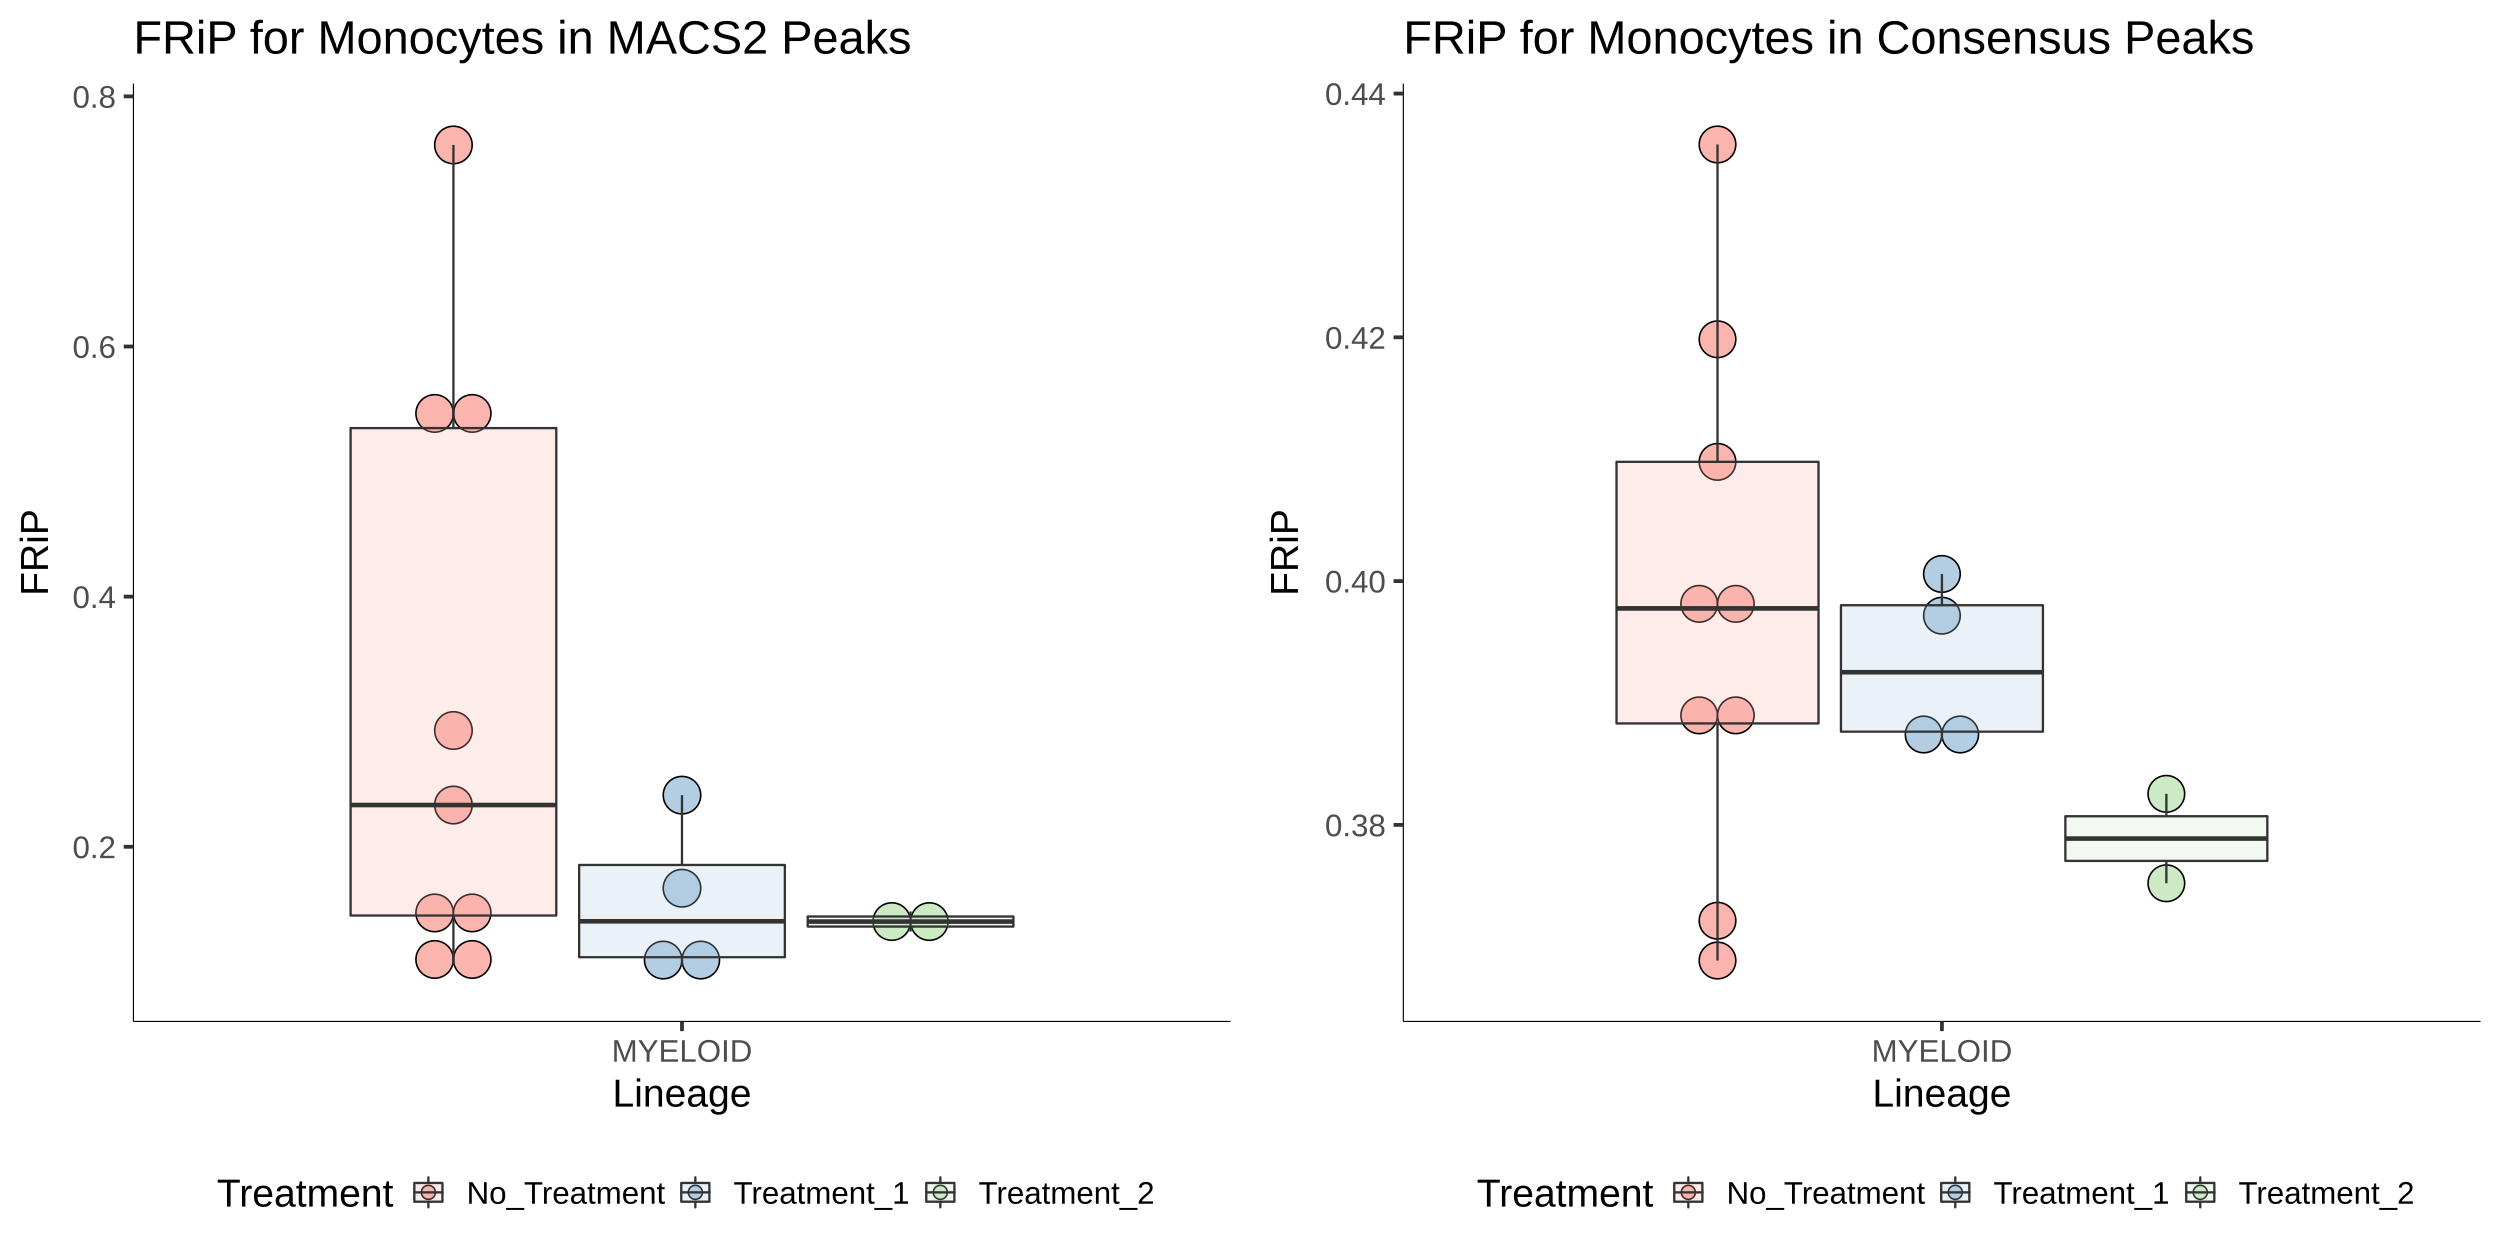
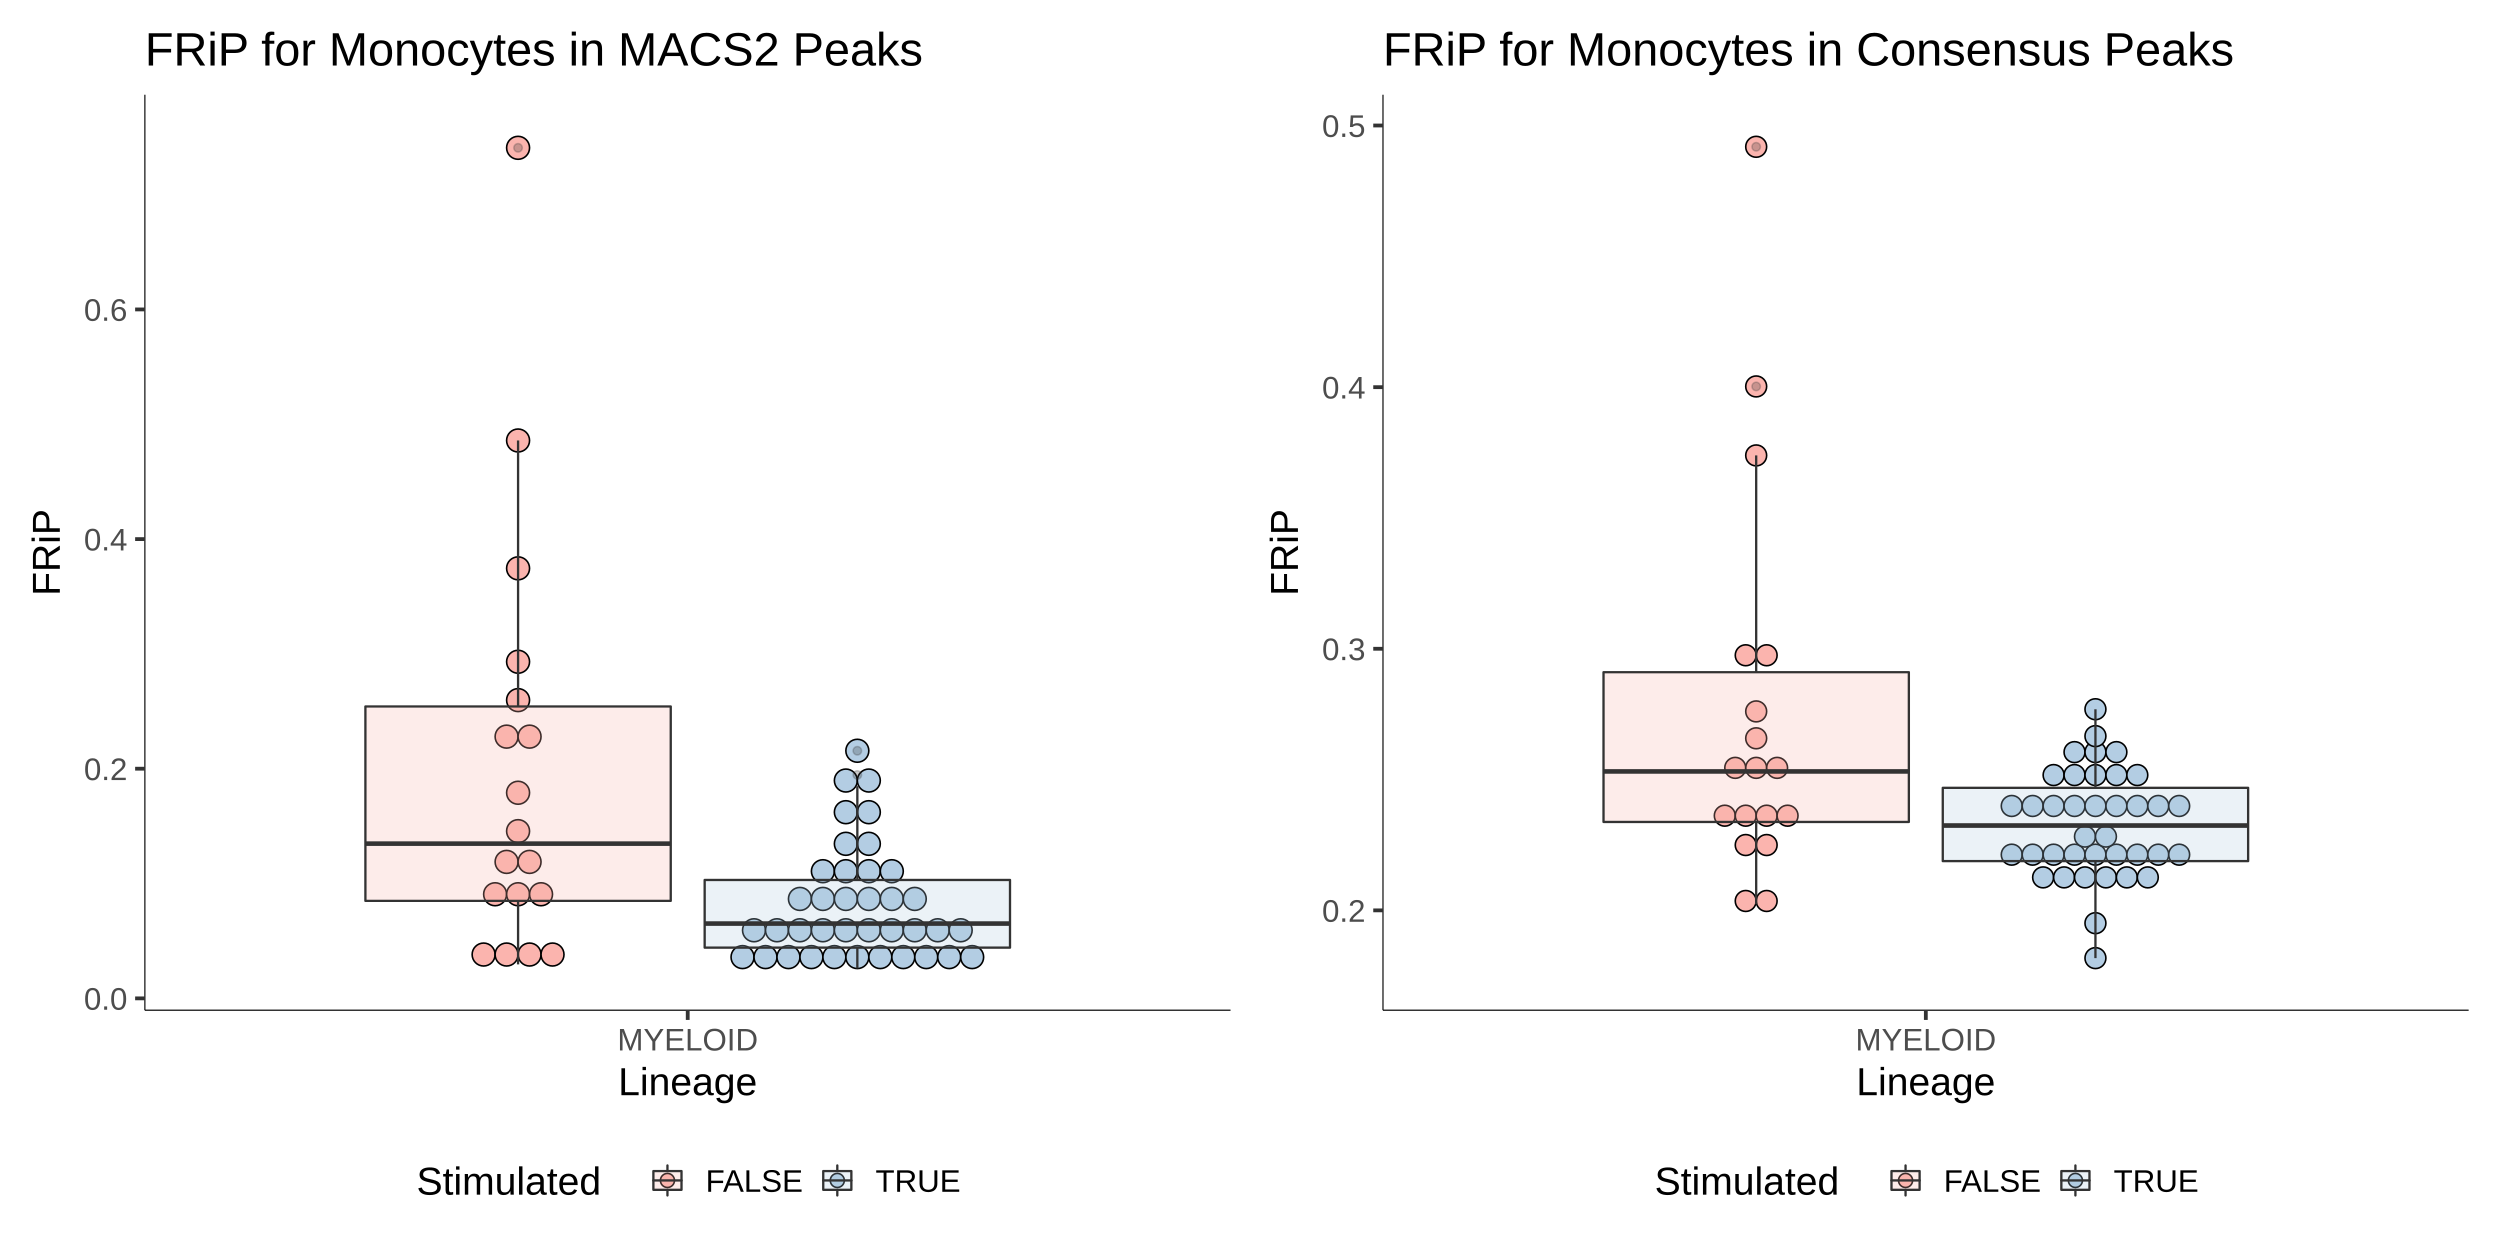
<svg xmlns="http://www.w3.org/2000/svg" class="svglite" width="1152.00pt" height="576.00pt" viewBox="0 0 1152.00 576.00">
  <defs>
    <style type="text/css">
    .svglite line, .svglite polyline, .svglite polygon, .svglite path, .svglite rect, .svglite circle {
      fill: none;
      stroke: #000000;
      stroke-linecap: round;
      stroke-linejoin: round;
      stroke-miterlimit: 10.00;
    }
  </style>
  </defs>
-   <rect width="100%" height="100%" style="stroke: none; fill: none;" />
+   <rect width="100%" height="100%" style="stroke: none; fill: #FFFFFF;" />
  <defs>
    <clipPath id="cpMC4wMHwxMTUyLjAwfDAuMDB8NTc2LjAw">
      <rect x="0.00" y="0.00" width="1152.00" height="576.00" />
    </clipPath>
  </defs>
  <g clip-path="url(#cpMC4wMHwxMTUyLjAwfDAuMDB8NTc2LjAw)">
+     <rect x="-0" y="0.00" width="1152.00" height="576.00" style="stroke-width: 1.07; stroke: #FFFFFF; fill: #FFFFFF;" />
+   </g>
+   <defs>
+     <clipPath id="cpNS40OHw1NzYuMDB8NS40OHw1NzAuNTI=">
+       <rect x="5.48" y="5.48" width="570.52" height="565.04" />
+     </clipPath>
+   </defs>
+   <g clip-path="url(#cpNS40OHw1NzYuMDB8NS40OHw1NzAuNTI=)">
+     <rect x="5.48" y="5.48" width="570.52" height="565.04" style="stroke-width: 1.75; stroke: #FFFFFF; fill: #FFFFFF;" />
+   </g>
+   <g clip-path="url(#cpMC4wMHwxMTUyLjAwfDAuMDB8NTc2LjAw)">
</g>
  <defs>
-     <clipPath id="cpMC4wMHw1NzYuMDB8MC4wMHw1NzYuMDA=">
-       <rect x="0.00" y="0.00" width="576.00" height="576.00" />
-     </clipPath>
-   </defs>
-   <g clip-path="url(#cpMC4wMHw1NzYuMDB8MC4wMHw1NzYuMDA=)">
-     <rect x="0.00" y="0.00" width="576.00" height="576.00" style="stroke-width: 1.75; stroke: #FFFFFF; fill: #FFFFFF;" />
+     <clipPath id="cpNjYuNzZ8NTY3LjAzfDQzLjY0fDQ2NS41MA==">
+       <rect x="66.76" y="43.64" width="500.28" height="421.86" />
+     </clipPath>
+   </defs>
+   <g clip-path="url(#cpNjYuNzZ8NTY3LjAzfDQzLjY0fDQ2NS41MA==)">
+     <rect x="66.76" y="43.64" width="500.28" height="421.86" style="stroke-width: 1.75; stroke: none; fill: #FFFFFF;" />
+     <circle cx="222.85" cy="439.85" r="5.29" style="stroke-width: 0.75; fill: #FBB4AE;" />
+     <circle cx="233.44" cy="439.85" r="5.29" style="stroke-width: 0.75; fill: #FBB4AE;" />
+     <circle cx="244.02" cy="439.85" r="5.29" style="stroke-width: 0.75; fill: #FBB4AE;" />
+     <circle cx="254.60" cy="439.85" r="5.29" style="stroke-width: 0.75; fill: #FBB4AE;" />
+     <circle cx="228.15" cy="412.07" r="5.29" style="stroke-width: 0.75; fill: #FBB4AE;" />
+     <circle cx="238.73" cy="412.07" r="5.29" style="stroke-width: 0.75; fill: #FBB4AE;" />
+     <circle cx="249.31" cy="412.07" r="5.29" style="stroke-width: 0.75; fill: #FBB4AE;" />
+     <circle cx="233.44" cy="397.16" r="5.29" style="stroke-width: 0.75; fill: #FBB4AE;" />
+     <circle cx="244.02" cy="397.16" r="5.29" style="stroke-width: 0.75; fill: #FBB4AE;" />
+     <circle cx="238.73" cy="383.00" r="5.29" style="stroke-width: 0.75; fill: #FBB4AE;" />
+     <circle cx="238.73" cy="365.30" r="5.29" style="stroke-width: 0.75; fill: #FBB4AE;" />
+     <circle cx="233.44" cy="339.44" r="5.29" style="stroke-width: 0.75; fill: #FBB4AE;" />
+     <circle cx="244.02" cy="339.44" r="5.29" style="stroke-width: 0.75; fill: #FBB4AE;" />
+     <circle cx="238.73" cy="322.61" r="5.29" style="stroke-width: 0.75; fill: #FBB4AE;" />
+     <circle cx="238.73" cy="304.94" r="5.29" style="stroke-width: 0.75; fill: #FBB4AE;" />
+     <circle cx="238.73" cy="261.89" r="5.29" style="stroke-width: 0.75; fill: #FBB4AE;" />
+     <circle cx="238.73" cy="202.98" r="5.29" style="stroke-width: 0.75; fill: #FBB4AE;" />
+     <circle cx="238.73" cy="68.11" r="5.29" style="stroke-width: 0.75; fill: #FBB4AE;" />
+     <circle cx="342.16" cy="441.03" r="5.29" style="stroke-width: 0.75; fill: #B3CDE3;" />
+     <circle cx="352.74" cy="441.03" r="5.29" style="stroke-width: 0.75; fill: #B3CDE3;" />
+     <circle cx="363.32" cy="441.03" r="5.29" style="stroke-width: 0.75; fill: #B3CDE3;" />
+     <circle cx="373.90" cy="441.03" r="5.29" style="stroke-width: 0.75; fill: #B3CDE3;" />
+     <circle cx="384.48" cy="441.03" r="5.29" style="stroke-width: 0.75; fill: #B3CDE3;" />
+     <circle cx="395.06" cy="441.03" r="5.29" style="stroke-width: 0.75; fill: #B3CDE3;" />
+     <circle cx="405.65" cy="441.03" r="5.29" style="stroke-width: 0.75; fill: #B3CDE3;" />
+     <circle cx="416.23" cy="441.03" r="5.29" style="stroke-width: 0.75; fill: #B3CDE3;" />
+     <circle cx="426.81" cy="441.03" r="5.29" style="stroke-width: 0.75; fill: #B3CDE3;" />
+     <circle cx="437.39" cy="441.03" r="5.29" style="stroke-width: 0.75; fill: #B3CDE3;" />
+     <circle cx="447.97" cy="441.03" r="5.29" style="stroke-width: 0.75; fill: #B3CDE3;" />
+     <circle cx="347.45" cy="428.67" r="5.29" style="stroke-width: 0.75; fill: #B3CDE3;" />
+     <circle cx="358.03" cy="428.67" r="5.29" style="stroke-width: 0.75; fill: #B3CDE3;" />
+     <circle cx="368.61" cy="428.67" r="5.29" style="stroke-width: 0.75; fill: #B3CDE3;" />
+     <circle cx="379.19" cy="428.67" r="5.29" style="stroke-width: 0.75; fill: #B3CDE3;" />
+     <circle cx="389.77" cy="428.67" r="5.29" style="stroke-width: 0.75; fill: #B3CDE3;" />
+     <circle cx="400.35" cy="428.67" r="5.29" style="stroke-width: 0.75; fill: #B3CDE3;" />
+     <circle cx="410.94" cy="428.67" r="5.29" style="stroke-width: 0.75; fill: #B3CDE3;" />
+     <circle cx="421.52" cy="428.67" r="5.29" style="stroke-width: 0.75; fill: #B3CDE3;" />
+     <circle cx="432.10" cy="428.67" r="5.29" style="stroke-width: 0.75; fill: #B3CDE3;" />
+     <circle cx="442.68" cy="428.67" r="5.29" style="stroke-width: 0.75; fill: #B3CDE3;" />
+     <circle cx="368.61" cy="414.22" r="5.29" style="stroke-width: 0.75; fill: #B3CDE3;" />
+     <circle cx="379.19" cy="414.22" r="5.29" style="stroke-width: 0.75; fill: #B3CDE3;" />
+     <circle cx="389.77" cy="414.22" r="5.29" style="stroke-width: 0.75; fill: #B3CDE3;" />
+     <circle cx="400.35" cy="414.22" r="5.29" style="stroke-width: 0.75; fill: #B3CDE3;" />
+     <circle cx="410.94" cy="414.22" r="5.29" style="stroke-width: 0.75; fill: #B3CDE3;" />
+     <circle cx="421.52" cy="414.22" r="5.29" style="stroke-width: 0.75; fill: #B3CDE3;" />
+     <circle cx="379.19" cy="401.46" r="5.29" style="stroke-width: 0.75; fill: #B3CDE3;" />
+     <circle cx="389.77" cy="401.46" r="5.29" style="stroke-width: 0.75; fill: #B3CDE3;" />
+     <circle cx="400.35" cy="401.46" r="5.29" style="stroke-width: 0.75; fill: #B3CDE3;" />
+     <circle cx="410.94" cy="401.46" r="5.29" style="stroke-width: 0.75; fill: #B3CDE3;" />
+     <circle cx="389.77" cy="388.83" r="5.29" style="stroke-width: 0.75; fill: #B3CDE3;" />
+     <circle cx="400.35" cy="388.83" r="5.29" style="stroke-width: 0.75; fill: #B3CDE3;" />
+     <circle cx="389.77" cy="374.26" r="5.29" style="stroke-width: 0.75; fill: #B3CDE3;" />
+     <circle cx="400.35" cy="374.26" r="5.29" style="stroke-width: 0.75; fill: #B3CDE3;" />
+     <circle cx="389.77" cy="359.67" r="5.29" style="stroke-width: 0.75; fill: #B3CDE3;" />
+     <circle cx="400.35" cy="359.67" r="5.29" style="stroke-width: 0.75; fill: #B3CDE3;" />
+     <circle cx="395.06" cy="345.95" r="5.29" style="stroke-width: 0.75; fill: #B3CDE3;" />
+     <circle cx="238.73" cy="68.11" r="1.95" style="stroke-width: 0.71; stroke: #333333; stroke-opacity: 0.25; fill: #333333; fill-opacity: 0.25;" />
+     <line x1="238.73" y1="325.54" x2="238.73" y2="202.98" style="stroke-width: 1.07; stroke: #333333; stroke-linecap: butt;" />
+     <line x1="238.73" y1="415.12" x2="238.73" y2="444.38" style="stroke-width: 1.07; stroke: #333333; stroke-linecap: butt;" />
+     <polygon points="168.38,325.54 168.38,415.12 309.08,415.12 309.08,325.54 168.38,325.54 " style="stroke-width: 1.07; stroke: #333333; fill: #FBB4AE; fill-opacity: 0.25;" />
+     <line x1="168.38" y1="388.74" x2="309.08" y2="388.74" style="stroke-width: 2.13; stroke: #333333; stroke-linecap: butt;" />
+     <circle cx="395.06" cy="345.95" r="1.95" style="stroke-width: 0.71; stroke: #333333; stroke-opacity: 0.25; fill: #333333; fill-opacity: 0.25;" />
+     <circle cx="395.06" cy="357.10" r="1.95" style="stroke-width: 0.71; stroke: #333333; stroke-opacity: 0.25; fill: #333333; fill-opacity: 0.25;" />
+     <line x1="395.06" y1="405.48" x2="395.06" y2="362.25" style="stroke-width: 1.07; stroke: #333333; stroke-linecap: butt;" />
+     <line x1="395.06" y1="436.68" x2="395.06" y2="446.26" style="stroke-width: 1.07; stroke: #333333; stroke-linecap: butt;" />
+     <polygon points="324.71,405.48 324.71,436.68 465.41,436.68 465.41,405.48 324.71,405.48 " style="stroke-width: 1.07; stroke: #333333; fill: #B3CDE3; fill-opacity: 0.25;" />
+     <line x1="324.71" y1="425.58" x2="465.41" y2="425.58" style="stroke-width: 2.13; stroke: #333333; stroke-linecap: butt;" />
+   </g>
+   <g clip-path="url(#cpMC4wMHwxMTUyLjAwfDAuMDB8NTc2LjAw)">
+     <polyline points="66.76,465.50 66.76,43.64 " style="stroke-width: 0.53; stroke-linecap: butt;" />
+     <text x="58.69" y="465.29" text-anchor="end" style="font-size: 14.40px; fill: #4D4D4D; font-family: Arimo;" textLength="22.89px" lengthAdjust="spacingAndGlyphs">0.0</text>
+     <text x="58.69" y="359.47" text-anchor="end" style="font-size: 14.40px; fill: #4D4D4D; font-family: Arimo;" textLength="22.89px" lengthAdjust="spacingAndGlyphs">0.2</text>
+     <text x="58.69" y="253.66" text-anchor="end" style="font-size: 14.40px; fill: #4D4D4D; font-family: Arimo;" textLength="22.89px" lengthAdjust="spacingAndGlyphs">0.4</text>
+     <text x="58.69" y="147.84" text-anchor="end" style="font-size: 14.40px; fill: #4D4D4D; font-family: Arimo;" textLength="22.89px" lengthAdjust="spacingAndGlyphs">0.6</text>
+     <polyline points="62.27,460.04 66.76,460.04 " style="stroke-width: 1.75; stroke: #333333; stroke-linecap: butt;" />
+     <polyline points="62.27,354.23 66.76,354.23 " style="stroke-width: 1.75; stroke: #333333; stroke-linecap: butt;" />
+     <polyline points="62.27,248.41 66.76,248.41 " style="stroke-width: 1.75; stroke: #333333; stroke-linecap: butt;" />
+     <polyline points="62.27,142.60 66.76,142.60 " style="stroke-width: 1.75; stroke: #333333; stroke-linecap: butt;" />
+     <polyline points="66.76,465.50 567.03,465.50 " style="stroke-width: 0.53; stroke-linecap: butt;" />
+     <polyline points="316.90,469.98 316.90,465.50 " style="stroke-width: 1.75; stroke: #333333; stroke-linecap: butt;" />
+     <text x="316.90" y="484.06" text-anchor="middle" style="font-size: 14.40px; fill: #4D4D4D; font-family: Arimo;" textLength="64.47px" lengthAdjust="spacingAndGlyphs">MYELOID</text>
+     <text x="316.90" y="504.66" text-anchor="middle" style="font-size: 18.00px; font-family: Arimo;" textLength="71.04px" lengthAdjust="spacingAndGlyphs">Lineage</text>
+     <text transform="translate(27.57,254.57) rotate(-90)" text-anchor="middle" style="font-size: 18.00px; font-family: Arimo;" textLength="38.72px" lengthAdjust="spacingAndGlyphs">FRiP</text>
+     <rect x="182.97" y="526.34" width="267.85" height="35.21" style="stroke-width: 1.75; stroke: none; fill: #FFFFFF;" />
+     <text x="191.94" y="550.51" style="font-size: 18.00px; font-family: Arimo;" textLength="98.01px" lengthAdjust="spacingAndGlyphs">Stimulated</text>
+     <rect x="298.92" y="535.31" width="17.28" height="17.28" style="stroke-width: 1.75; stroke: none; fill: #FFFFFF;" />
+     <circle cx="307.56" cy="543.95" r="3.24" style="stroke-width: 0.75; fill: #FBB4AE;" />
+     <polyline points="307.56,550.86 307.56,548.27 " style="stroke-width: 1.07; stroke: #333333;" />
+     <polyline points="307.56,539.63 307.56,537.04 " style="stroke-width: 1.07; stroke: #333333;" />
+     <rect x="301.08" y="539.63" width="12.96" height="8.64" style="stroke-width: 1.07; stroke: #333333; fill: #FBB4AE; fill-opacity: 0.25;" />
+     <polyline points="301.08,543.95 314.04,543.95 " style="stroke-width: 1.07; stroke: #333333;" />
+     <rect x="377.19" y="535.31" width="17.28" height="17.28" style="stroke-width: 1.75; stroke: none; fill: #FFFFFF;" />
+     <circle cx="385.83" cy="543.95" r="3.24" style="stroke-width: 0.75; fill: #B3CDE3;" />
+     <polyline points="385.83,550.86 385.83,548.27 " style="stroke-width: 1.07; stroke: #333333;" />
+     <polyline points="385.83,539.63 385.83,537.04 " style="stroke-width: 1.07; stroke: #333333;" />
+     <rect x="379.35" y="539.63" width="12.96" height="8.64" style="stroke-width: 1.07; stroke: #333333; fill: #B3CDE3; fill-opacity: 0.25;" />
+     <polyline points="379.35,543.95 392.31,543.95 " style="stroke-width: 1.07; stroke: #333333;" />
+     <text x="325.16" y="549.19" style="font-size: 14.40px; font-family: Arimo;" textLength="43.06px" lengthAdjust="spacingAndGlyphs">FALSE</text>
+     <text x="403.43" y="549.19" style="font-size: 14.40px; font-family: Arimo;" textLength="38.42px" lengthAdjust="spacingAndGlyphs">TRUE</text>
+     <text x="66.76" y="30.19" style="font-size: 21.60px; font-family: Arimo;" textLength="384.59px" lengthAdjust="spacingAndGlyphs">FRiP for Monocytes in MACS2 Peaks</text>
+   </g>
+   <defs>
+     <clipPath id="cpNTc2LjAwfDExNDYuNTJ8NS40OHw1NzAuNTI=">
+       <rect x="576.00" y="5.48" width="570.52" height="565.04" />
+     </clipPath>
+   </defs>
+   <g clip-path="url(#cpNTc2LjAwfDExNDYuNTJ8NS40OHw1NzAuNTI=)">
+     <rect x="576.00" y="5.48" width="570.52" height="565.04" style="stroke-width: 1.75; stroke: #FFFFFF; fill: #FFFFFF;" />
  </g>
  <g clip-path="url(#cpMC4wMHwxMTUyLjAwfDAuMDB8NTc2LjAw)">
</g>
  <defs>
-     <clipPath id="cpNjEuNDl8NTY3LjAzfDM4LjUxfDQ3MC42OA==">
-       <rect x="61.49" y="38.51" width="505.54" height="432.17" />
-     </clipPath>
-   </defs>
-   <g clip-path="url(#cpNjEuNDl8NTY3LjAzfDM4LjUxfDQ3MC42OA==)">
-     <rect x="61.49" y="38.51" width="505.54" height="432.17" style="stroke-width: 1.75; stroke: none; fill: #FFFFFF;" />
-     <circle cx="200.30" cy="442.12" r="8.64" style="stroke-width: 0.75; fill: #FBB4AE;" />
-     <circle cx="217.59" cy="442.12" r="8.64" style="stroke-width: 0.75; fill: #FBB4AE;" />
-     <circle cx="200.30" cy="420.68" r="8.64" style="stroke-width: 0.75; fill: #FBB4AE;" />
-     <circle cx="217.59" cy="420.68" r="8.64" style="stroke-width: 0.75; fill: #FBB4AE;" />
-     <circle cx="208.94" cy="370.96" r="8.64" style="stroke-width: 0.75; fill: #FBB4AE;" />
-     <circle cx="208.94" cy="336.61" r="8.64" style="stroke-width: 0.75; fill: #FBB4AE;" />
-     <circle cx="200.30" cy="190.51" r="8.64" style="stroke-width: 0.75; fill: #FBB4AE;" />
-     <circle cx="217.59" cy="190.51" r="8.64" style="stroke-width: 0.75; fill: #FBB4AE;" />
-     <circle cx="208.94" cy="66.80" r="8.64" style="stroke-width: 0.75; fill: #FBB4AE;" />
-     <circle cx="305.62" cy="442.39" r="8.64" style="stroke-width: 0.75; fill: #B3CDE3;" />
-     <circle cx="322.91" cy="442.39" r="8.64" style="stroke-width: 0.75; fill: #B3CDE3;" />
-     <circle cx="314.26" cy="409.29" r="8.64" style="stroke-width: 0.75; fill: #B3CDE3;" />
-     <circle cx="314.26" cy="366.41" r="8.64" style="stroke-width: 0.75; fill: #B3CDE3;" />
-     <circle cx="410.94" cy="424.65" r="8.64" style="stroke-width: 0.75; fill: #CCEBC5;" />
-     <circle cx="428.23" cy="424.65" r="8.64" style="stroke-width: 0.75; fill: #CCEBC5;" />
-     <line x1="208.94" y1="197.26" x2="208.94" y2="66.80" style="stroke-width: 1.07; stroke: #333333; stroke-linecap: butt;" />
-     <line x1="208.94" y1="421.88" x2="208.94" y2="444.29" style="stroke-width: 1.07; stroke: #333333; stroke-linecap: butt;" />
-     <polygon points="161.55,197.26 161.55,421.88 256.34,421.88 256.34,197.26 161.55,197.26 " style="stroke-width: 1.07; stroke: #333333; fill: #FBB4AE; fill-opacity: 0.25;" />
-     <line x1="161.55" y1="370.96" x2="256.34" y2="370.96" style="stroke-width: 2.13; stroke: #333333; stroke-linecap: butt;" />
-     <line x1="314.26" y1="398.57" x2="314.26" y2="366.41" style="stroke-width: 1.07; stroke: #333333; stroke-linecap: butt;" />
-     <line x1="314.26" y1="441.08" x2="314.26" y2="445.01" style="stroke-width: 1.07; stroke: #333333; stroke-linecap: butt;" />
-     <polygon points="266.87,398.57 266.87,441.08 361.66,441.08 361.66,398.57 266.87,398.57 " style="stroke-width: 1.07; stroke: #333333; fill: #B3CDE3; fill-opacity: 0.25;" />
-     <line x1="266.87" y1="424.53" x2="361.66" y2="424.53" style="stroke-width: 2.13; stroke: #333333; stroke-linecap: butt;" />
-     <line x1="419.58" y1="422.33" x2="419.58" y2="420.01" style="stroke-width: 1.07; stroke: #333333; stroke-linecap: butt;" />
-     <line x1="419.58" y1="426.97" x2="419.58" y2="429.28" style="stroke-width: 1.07; stroke: #333333; stroke-linecap: butt;" />
-     <polygon points="372.19,422.33 372.19,426.97 466.98,426.97 466.98,422.33 372.19,422.33 " style="stroke-width: 1.07; stroke: #333333; fill: #CCEBC5; fill-opacity: 0.25;" />
-     <line x1="372.19" y1="424.65" x2="466.98" y2="424.65" style="stroke-width: 2.13; stroke: #333333; stroke-linecap: butt;" />
-   </g>
-   <g clip-path="url(#cpMC4wMHwxMTUyLjAwfDAuMDB8NTc2LjAw)">
-     <polyline points="61.49,470.68 61.49,38.51 " style="stroke-width: 0.53; stroke-linecap: butt;" />
-     <text x="53.42" y="395.43" text-anchor="end" style="font-size: 14.40px; fill: #4D4D4D; font-family: Arimo;" textLength="22.89px" lengthAdjust="spacingAndGlyphs">0.2</text>
-     <text x="53.42" y="280.16" text-anchor="end" style="font-size: 14.40px; fill: #4D4D4D; font-family: Arimo;" textLength="22.89px" lengthAdjust="spacingAndGlyphs">0.4</text>
-     <text x="53.42" y="164.90" text-anchor="end" style="font-size: 14.40px; fill: #4D4D4D; font-family: Arimo;" textLength="22.89px" lengthAdjust="spacingAndGlyphs">0.6</text>
-     <text x="53.42" y="49.64" text-anchor="end" style="font-size: 14.40px; fill: #4D4D4D; font-family: Arimo;" textLength="22.89px" lengthAdjust="spacingAndGlyphs">0.8</text>
-     <polyline points="57.01,390.18 61.49,390.18 " style="stroke-width: 1.75; stroke: #333333; stroke-linecap: butt;" />
-     <polyline points="57.01,274.92 61.49,274.92 " style="stroke-width: 1.75; stroke: #333333; stroke-linecap: butt;" />
-     <polyline points="57.01,159.66 61.49,159.66 " style="stroke-width: 1.75; stroke: #333333; stroke-linecap: butt;" />
-     <polyline points="57.01,44.40 61.49,44.40 " style="stroke-width: 1.75; stroke: #333333; stroke-linecap: butt;" />
-     <polyline points="61.49,470.68 567.03,470.68 " style="stroke-width: 0.53; stroke-linecap: butt;" />
-     <polyline points="314.26,475.16 314.26,470.68 " style="stroke-width: 1.75; stroke: #333333; stroke-linecap: butt;" />
-     <text x="314.26" y="489.24" text-anchor="middle" style="font-size: 14.40px; fill: #4D4D4D; font-family: Arimo;" textLength="64.47px" lengthAdjust="spacingAndGlyphs">MYELOID</text>
-     <text x="314.26" y="509.93" text-anchor="middle" style="font-size: 18.00px; font-family: Arimo;" textLength="71.04px" lengthAdjust="spacingAndGlyphs">Lineage</text>
-     <text transform="translate(22.09,254.60) rotate(-90)" text-anchor="middle" style="font-size: 18.00px; font-family: Arimo;" textLength="38.72px" lengthAdjust="spacingAndGlyphs">FRiP</text>
-     <rect x="90.96" y="531.82" width="446.60" height="35.21" style="stroke-width: 1.75; stroke: none; fill: #FFFFFF;" />
-     <text x="99.93" y="555.99" style="font-size: 18.00px; font-family: Arimo;" textLength="91.58px" lengthAdjust="spacingAndGlyphs">Treatment</text>
-     <rect x="188.76" y="540.79" width="17.28" height="17.28" style="stroke-width: 1.75; stroke: none; fill: #FFFFFF;" />
-     <circle cx="197.40" cy="549.43" r="3.24" style="stroke-width: 0.75; fill: #FBB4AE;" />
-     <polyline points="197.40,556.34 197.40,553.75 " style="stroke-width: 1.07; stroke: #333333;" />
-     <polyline points="197.40,545.11 197.40,542.52 " style="stroke-width: 1.07; stroke: #333333;" />
-     <rect x="190.92" y="545.11" width="12.96" height="8.64" style="stroke-width: 1.07; stroke: #333333; fill: #FBB4AE; fill-opacity: 0.25;" />
-     <polyline points="190.92,549.43 203.88,549.43 " style="stroke-width: 1.07; stroke: #333333;" />
-     <rect x="311.77" y="540.79" width="17.28" height="17.28" style="stroke-width: 1.75; stroke: none; fill: #FFFFFF;" />
-     <circle cx="320.41" cy="549.43" r="3.24" style="stroke-width: 0.75; fill: #B3CDE3;" />
-     <polyline points="320.41,556.34 320.41,553.75 " style="stroke-width: 1.07; stroke: #333333;" />
-     <polyline points="320.41,545.11 320.41,542.52 " style="stroke-width: 1.07; stroke: #333333;" />
-     <rect x="313.93" y="545.11" width="12.96" height="8.64" style="stroke-width: 1.07; stroke: #333333; fill: #B3CDE3; fill-opacity: 0.25;" />
-     <polyline points="313.93,549.43 326.89,549.43 " style="stroke-width: 1.07; stroke: #333333;" />
-     <rect x="424.67" y="540.79" width="17.28" height="17.28" style="stroke-width: 1.75; stroke: none; fill: #FFFFFF;" />
-     <circle cx="433.31" cy="549.43" r="3.24" style="stroke-width: 0.75; fill: #CCEBC5;" />
-     <polyline points="433.31,556.34 433.31,553.75 " style="stroke-width: 1.07; stroke: #333333;" />
-     <polyline points="433.31,545.11 433.31,542.52 " style="stroke-width: 1.07; stroke: #333333;" />
-     <rect x="426.83" y="545.11" width="12.96" height="8.64" style="stroke-width: 1.07; stroke: #333333; fill: #CCEBC5; fill-opacity: 0.25;" />
-     <polyline points="426.83,549.43 439.79,549.43 " style="stroke-width: 1.07; stroke: #333333;" />
-     <text x="215.01" y="554.67" style="font-size: 14.40px; font-family: Arimo;" textLength="100.01px" lengthAdjust="spacingAndGlyphs">No_Treatment</text>
-     <text x="338.01" y="554.67" style="font-size: 14.40px; font-family: Arimo;" textLength="89.60px" lengthAdjust="spacingAndGlyphs">Treatment_1</text>
-     <text x="450.91" y="554.67" style="font-size: 14.40px; font-family: Arimo;" textLength="89.60px" lengthAdjust="spacingAndGlyphs">Treatment_2</text>
-     <text x="61.49" y="24.71" style="font-size: 21.60px; font-family: Arimo;" textLength="384.59px" lengthAdjust="spacingAndGlyphs">FRiP for Monocytes in MACS2 Peaks</text>
-   </g>
-   <defs>
-     <clipPath id="cpNTc2LjAwfDExNTIuMDB8MC4wMHw1NzYuMDA=">
-       <rect x="576.00" y="0.00" width="576.00" height="576.00" />
-     </clipPath>
-   </defs>
-   <g clip-path="url(#cpNTc2LjAwfDExNTIuMDB8MC4wMHw1NzYuMDA=)">
-     <rect x="576.00" y="0.00" width="576.00" height="576.00" style="stroke-width: 1.75; stroke: #FFFFFF; fill: #FFFFFF;" />
-   </g>
-   <g clip-path="url(#cpMC4wMHwxMTUyLjAwfDAuMDB8NTc2LjAw)">
- </g>
-   <defs>
-     <clipPath id="cpNjQ2LjY1fDExNDMuMDN8MzguNTF8NDcwLjY4">
-       <rect x="646.65" y="38.51" width="496.38" height="432.17" />
-     </clipPath>
-   </defs>
-   <g clip-path="url(#cpNjQ2LjY1fDExNDMuMDN8MzguNTF8NDcwLjY4)">
-     <rect x="646.65" y="38.51" width="496.38" height="432.17" style="stroke-width: 1.75; stroke: none; fill: #FFFFFF;" />
-     <circle cx="791.43" cy="442.61" r="8.43" style="stroke-width: 0.75; fill: #FBB4AE;" />
-     <circle cx="791.43" cy="424.26" r="8.43" style="stroke-width: 0.75; fill: #FBB4AE;" />
-     <circle cx="783.00" cy="329.64" r="8.43" style="stroke-width: 0.75; fill: #FBB4AE;" />
-     <circle cx="799.86" cy="329.64" r="8.43" style="stroke-width: 0.75; fill: #FBB4AE;" />
-     <circle cx="783.00" cy="278.25" r="8.43" style="stroke-width: 0.75; fill: #FBB4AE;" />
-     <circle cx="799.86" cy="278.25" r="8.43" style="stroke-width: 0.75; fill: #FBB4AE;" />
-     <circle cx="791.43" cy="212.82" r="8.43" style="stroke-width: 0.75; fill: #FBB4AE;" />
-     <circle cx="791.43" cy="156.35" r="8.43" style="stroke-width: 0.75; fill: #FBB4AE;" />
-     <circle cx="791.43" cy="66.58" r="8.43" style="stroke-width: 0.75; fill: #FBB4AE;" />
-     <circle cx="886.42" cy="338.45" r="8.43" style="stroke-width: 0.75; fill: #B3CDE3;" />
-     <circle cx="903.27" cy="338.45" r="8.43" style="stroke-width: 0.75; fill: #B3CDE3;" />
-     <circle cx="894.84" cy="283.70" r="8.43" style="stroke-width: 0.75; fill: #B3CDE3;" />
-     <circle cx="894.84" cy="264.49" r="8.43" style="stroke-width: 0.75; fill: #B3CDE3;" />
-     <circle cx="998.26" cy="407.01" r="8.43" style="stroke-width: 0.75; fill: #CCEBC5;" />
-     <circle cx="998.26" cy="365.81" r="8.43" style="stroke-width: 0.75; fill: #CCEBC5;" />
-     <line x1="791.43" y1="212.82" x2="791.43" y2="66.58" style="stroke-width: 1.07; stroke: #333333; stroke-linecap: butt;" />
-     <line x1="791.43" y1="333.35" x2="791.43" y2="442.61" style="stroke-width: 1.07; stroke: #333333; stroke-linecap: butt;" />
-     <polygon points="744.89,212.82 744.89,333.35 837.97,333.35 837.97,212.82 744.89,212.82 " style="stroke-width: 1.07; stroke: #333333; fill: #FBB4AE; fill-opacity: 0.25;" />
-     <line x1="744.89" y1="280.35" x2="837.97" y2="280.35" style="stroke-width: 2.13; stroke: #333333; stroke-linecap: butt;" />
-     <line x1="894.84" y1="278.90" x2="894.84" y2="264.49" style="stroke-width: 1.07; stroke: #333333; stroke-linecap: butt;" />
-     <line x1="894.84" y1="337.15" x2="894.84" y2="341.05" style="stroke-width: 1.07; stroke: #333333; stroke-linecap: butt;" />
-     <polygon points="848.31,278.90 848.31,337.15 941.38,337.15 941.38,278.90 848.31,278.90 " style="stroke-width: 1.07; stroke: #333333; fill: #B3CDE3; fill-opacity: 0.25;" />
-     <line x1="848.31" y1="309.77" x2="941.38" y2="309.77" style="stroke-width: 2.13; stroke: #333333; stroke-linecap: butt;" />
-     <line x1="998.26" y1="376.11" x2="998.26" y2="365.81" style="stroke-width: 1.07; stroke: #333333; stroke-linecap: butt;" />
-     <line x1="998.26" y1="396.71" x2="998.26" y2="407.01" style="stroke-width: 1.07; stroke: #333333; stroke-linecap: butt;" />
-     <polygon points="951.72,376.11 951.72,396.71 1044.79,396.71 1044.79,376.11 951.72,376.11 " style="stroke-width: 1.07; stroke: #333333; fill: #CCEBC5; fill-opacity: 0.25;" />
-     <line x1="951.72" y1="386.41" x2="1044.79" y2="386.41" style="stroke-width: 2.13; stroke: #333333; stroke-linecap: butt;" />
-   </g>
-   <g clip-path="url(#cpMC4wMHwxMTUyLjAwfDAuMDB8NTc2LjAw)">
-     <polyline points="646.65,470.68 646.65,38.51 " style="stroke-width: 0.53; stroke-linecap: butt;" />
-     <text x="638.58" y="385.35" text-anchor="end" style="font-size: 14.40px; fill: #4D4D4D; font-family: Arimo;" textLength="32.05px" lengthAdjust="spacingAndGlyphs">0.38</text>
-     <text x="638.58" y="273.02" text-anchor="end" style="font-size: 14.40px; fill: #4D4D4D; font-family: Arimo;" textLength="32.05px" lengthAdjust="spacingAndGlyphs">0.40</text>
-     <text x="638.58" y="160.69" text-anchor="end" style="font-size: 14.40px; fill: #4D4D4D; font-family: Arimo;" textLength="32.05px" lengthAdjust="spacingAndGlyphs">0.42</text>
-     <text x="638.58" y="48.35" text-anchor="end" style="font-size: 14.40px; fill: #4D4D4D; font-family: Arimo;" textLength="32.05px" lengthAdjust="spacingAndGlyphs">0.44</text>
-     <polyline points="642.17,380.11 646.65,380.11 " style="stroke-width: 1.75; stroke: #333333; stroke-linecap: butt;" />
-     <polyline points="642.17,267.78 646.65,267.78 " style="stroke-width: 1.75; stroke: #333333; stroke-linecap: butt;" />
-     <polyline points="642.17,155.44 646.65,155.44 " style="stroke-width: 1.75; stroke: #333333; stroke-linecap: butt;" />
-     <polyline points="642.17,43.11 646.65,43.11 " style="stroke-width: 1.75; stroke: #333333; stroke-linecap: butt;" />
-     <polyline points="646.65,470.68 1143.03,470.68 " style="stroke-width: 0.53; stroke-linecap: butt;" />
-     <polyline points="894.84,475.16 894.84,470.68 " style="stroke-width: 1.75; stroke: #333333; stroke-linecap: butt;" />
-     <text x="894.84" y="489.24" text-anchor="middle" style="font-size: 14.40px; fill: #4D4D4D; font-family: Arimo;" textLength="64.47px" lengthAdjust="spacingAndGlyphs">MYELOID</text>
-     <text x="894.84" y="509.93" text-anchor="middle" style="font-size: 18.00px; font-family: Arimo;" textLength="71.04px" lengthAdjust="spacingAndGlyphs">Lineage</text>
-     <text transform="translate(598.09,254.60) rotate(-90)" text-anchor="middle" style="font-size: 18.00px; font-family: Arimo;" textLength="38.72px" lengthAdjust="spacingAndGlyphs">FRiP</text>
-     <rect x="671.54" y="531.82" width="446.60" height="35.21" style="stroke-width: 1.75; stroke: none; fill: #FFFFFF;" />
-     <text x="680.51" y="555.99" style="font-size: 18.00px; font-family: Arimo;" textLength="91.58px" lengthAdjust="spacingAndGlyphs">Treatment</text>
-     <rect x="769.34" y="540.79" width="17.28" height="17.28" style="stroke-width: 1.75; stroke: none; fill: #FFFFFF;" />
-     <circle cx="777.98" cy="549.43" r="3.24" style="stroke-width: 0.75; fill: #FBB4AE;" />
-     <polyline points="777.98,556.34 777.98,553.75 " style="stroke-width: 1.07; stroke: #333333;" />
-     <polyline points="777.98,545.11 777.98,542.52 " style="stroke-width: 1.07; stroke: #333333;" />
-     <rect x="771.50" y="545.11" width="12.96" height="8.64" style="stroke-width: 1.07; stroke: #333333; fill: #FBB4AE; fill-opacity: 0.25;" />
-     <polyline points="771.50,549.43 784.46,549.43 " style="stroke-width: 1.07; stroke: #333333;" />
-     <rect x="892.35" y="540.79" width="17.28" height="17.28" style="stroke-width: 1.75; stroke: none; fill: #FFFFFF;" />
-     <circle cx="900.99" cy="549.43" r="3.24" style="stroke-width: 0.75; fill: #B3CDE3;" />
-     <polyline points="900.99,556.34 900.99,553.75 " style="stroke-width: 1.07; stroke: #333333;" />
-     <polyline points="900.99,545.11 900.99,542.52 " style="stroke-width: 1.07; stroke: #333333;" />
-     <rect x="894.51" y="545.11" width="12.96" height="8.64" style="stroke-width: 1.07; stroke: #333333; fill: #B3CDE3; fill-opacity: 0.25;" />
-     <polyline points="894.51,549.43 907.47,549.43 " style="stroke-width: 1.07; stroke: #333333;" />
-     <rect x="1005.25" y="540.79" width="17.28" height="17.28" style="stroke-width: 1.75; stroke: none; fill: #FFFFFF;" />
-     <circle cx="1013.89" cy="549.43" r="3.24" style="stroke-width: 0.75; fill: #CCEBC5;" />
-     <polyline points="1013.89,556.34 1013.89,553.75 " style="stroke-width: 1.07; stroke: #333333;" />
-     <polyline points="1013.89,545.11 1013.89,542.52 " style="stroke-width: 1.07; stroke: #333333;" />
-     <rect x="1007.41" y="545.11" width="12.96" height="8.64" style="stroke-width: 1.07; stroke: #333333; fill: #CCEBC5; fill-opacity: 0.25;" />
-     <polyline points="1007.41,549.43 1020.37,549.43 " style="stroke-width: 1.07; stroke: #333333;" />
-     <text x="795.59" y="554.67" style="font-size: 14.40px; font-family: Arimo;" textLength="100.01px" lengthAdjust="spacingAndGlyphs">No_Treatment</text>
-     <text x="918.59" y="554.67" style="font-size: 14.40px; font-family: Arimo;" textLength="89.60px" lengthAdjust="spacingAndGlyphs">Treatment_1</text>
-     <text x="1031.49" y="554.67" style="font-size: 14.40px; font-family: Arimo;" textLength="89.60px" lengthAdjust="spacingAndGlyphs">Treatment_2</text>
-     <text x="646.65" y="24.71" style="font-size: 21.60px; font-family: Arimo;" textLength="425.41px" lengthAdjust="spacingAndGlyphs">FRiP for Monocytes in Consensus Peaks</text>
+     <clipPath id="cpNjM3LjI4fDExMzcuNTV8NDMuNjR8NDY1LjUw">
+       <rect x="637.28" y="43.64" width="500.28" height="421.86" />
+     </clipPath>
+   </defs>
+   <g clip-path="url(#cpNjM3LjI4fDExMzcuNTV8NDMuNjR8NDY1LjUw)">
+     <rect x="637.28" y="43.64" width="500.28" height="421.86" style="stroke-width: 1.75; stroke: none; fill: #FFFFFF;" />
+     <circle cx="804.43" cy="415.17" r="4.82" style="stroke-width: 0.75; fill: #FBB4AE;" />
+     <circle cx="814.07" cy="415.17" r="4.82" style="stroke-width: 0.75; fill: #FBB4AE;" />
+     <circle cx="804.43" cy="389.39" r="4.82" style="stroke-width: 0.75; fill: #FBB4AE;" />
+     <circle cx="814.07" cy="389.39" r="4.82" style="stroke-width: 0.75; fill: #FBB4AE;" />
+     <circle cx="794.78" cy="375.87" r="4.82" style="stroke-width: 0.75; fill: #FBB4AE;" />
+     <circle cx="804.43" cy="375.87" r="4.82" style="stroke-width: 0.75; fill: #FBB4AE;" />
+     <circle cx="814.07" cy="375.87" r="4.82" style="stroke-width: 0.75; fill: #FBB4AE;" />
+     <circle cx="823.71" cy="375.87" r="4.82" style="stroke-width: 0.75; fill: #FBB4AE;" />
+     <circle cx="799.60" cy="353.83" r="4.82" style="stroke-width: 0.75; fill: #FBB4AE;" />
+     <circle cx="809.25" cy="353.83" r="4.82" style="stroke-width: 0.75; fill: #FBB4AE;" />
+     <circle cx="818.89" cy="353.83" r="4.82" style="stroke-width: 0.75; fill: #FBB4AE;" />
+     <circle cx="809.25" cy="340.21" r="4.82" style="stroke-width: 0.75; fill: #FBB4AE;" />
+     <circle cx="809.25" cy="327.82" r="4.82" style="stroke-width: 0.75; fill: #FBB4AE;" />
+     <circle cx="804.43" cy="301.95" r="4.82" style="stroke-width: 0.75; fill: #FBB4AE;" />
+     <circle cx="814.07" cy="301.95" r="4.82" style="stroke-width: 0.75; fill: #FBB4AE;" />
+     <circle cx="809.25" cy="209.86" r="4.82" style="stroke-width: 0.75; fill: #FBB4AE;" />
+     <circle cx="809.25" cy="178.07" r="4.82" style="stroke-width: 0.75; fill: #FBB4AE;" />
+     <circle cx="809.25" cy="67.64" r="4.82" style="stroke-width: 0.75; fill: #FBB4AE;" />
+     <circle cx="965.58" cy="441.50" r="4.82" style="stroke-width: 0.75; fill: #B3CDE3;" />
+     <circle cx="965.58" cy="425.40" r="4.82" style="stroke-width: 0.75; fill: #B3CDE3;" />
+     <circle cx="941.47" cy="404.30" r="4.82" style="stroke-width: 0.75; fill: #B3CDE3;" />
+     <circle cx="951.12" cy="404.30" r="4.82" style="stroke-width: 0.75; fill: #B3CDE3;" />
+     <circle cx="960.76" cy="404.30" r="4.82" style="stroke-width: 0.75; fill: #B3CDE3;" />
+     <circle cx="970.41" cy="404.30" r="4.82" style="stroke-width: 0.75; fill: #B3CDE3;" />
+     <circle cx="980.05" cy="404.30" r="4.82" style="stroke-width: 0.75; fill: #B3CDE3;" />
+     <circle cx="989.70" cy="404.30" r="4.82" style="stroke-width: 0.75; fill: #B3CDE3;" />
+     <circle cx="927.01" cy="393.83" r="4.82" style="stroke-width: 0.75; fill: #B3CDE3;" />
+     <circle cx="936.65" cy="393.83" r="4.82" style="stroke-width: 0.75; fill: #B3CDE3;" />
+     <circle cx="946.30" cy="393.83" r="4.82" style="stroke-width: 0.75; fill: #B3CDE3;" />
+     <circle cx="955.94" cy="393.83" r="4.82" style="stroke-width: 0.75; fill: #B3CDE3;" />
+     <circle cx="965.58" cy="393.83" r="4.82" style="stroke-width: 0.75; fill: #B3CDE3;" />
+     <circle cx="975.23" cy="393.83" r="4.82" style="stroke-width: 0.75; fill: #B3CDE3;" />
+     <circle cx="984.87" cy="393.83" r="4.82" style="stroke-width: 0.75; fill: #B3CDE3;" />
+     <circle cx="994.52" cy="393.83" r="4.82" style="stroke-width: 0.75; fill: #B3CDE3;" />
+     <circle cx="1004.16" cy="393.83" r="4.82" style="stroke-width: 0.75; fill: #B3CDE3;" />
+     <circle cx="960.76" cy="385.50" r="4.82" style="stroke-width: 0.75; fill: #B3CDE3;" />
+     <circle cx="970.41" cy="385.50" r="4.82" style="stroke-width: 0.75; fill: #B3CDE3;" />
+     <circle cx="927.01" cy="371.39" r="4.82" style="stroke-width: 0.75; fill: #B3CDE3;" />
+     <circle cx="936.65" cy="371.39" r="4.82" style="stroke-width: 0.75; fill: #B3CDE3;" />
+     <circle cx="946.30" cy="371.39" r="4.82" style="stroke-width: 0.75; fill: #B3CDE3;" />
+     <circle cx="955.94" cy="371.39" r="4.82" style="stroke-width: 0.75; fill: #B3CDE3;" />
+     <circle cx="965.58" cy="371.39" r="4.82" style="stroke-width: 0.75; fill: #B3CDE3;" />
+     <circle cx="975.23" cy="371.39" r="4.82" style="stroke-width: 0.75; fill: #B3CDE3;" />
+     <circle cx="984.87" cy="371.39" r="4.82" style="stroke-width: 0.75; fill: #B3CDE3;" />
+     <circle cx="994.52" cy="371.39" r="4.82" style="stroke-width: 0.75; fill: #B3CDE3;" />
+     <circle cx="1004.16" cy="371.39" r="4.82" style="stroke-width: 0.75; fill: #B3CDE3;" />
+     <circle cx="946.30" cy="357.15" r="4.82" style="stroke-width: 0.75; fill: #B3CDE3;" />
+     <circle cx="955.94" cy="357.15" r="4.82" style="stroke-width: 0.75; fill: #B3CDE3;" />
+     <circle cx="965.58" cy="357.15" r="4.82" style="stroke-width: 0.75; fill: #B3CDE3;" />
+     <circle cx="975.23" cy="357.15" r="4.82" style="stroke-width: 0.75; fill: #B3CDE3;" />
+     <circle cx="984.87" cy="357.15" r="4.82" style="stroke-width: 0.75; fill: #B3CDE3;" />
+     <circle cx="955.94" cy="346.58" r="4.82" style="stroke-width: 0.75; fill: #B3CDE3;" />
+     <circle cx="965.58" cy="346.58" r="4.82" style="stroke-width: 0.75; fill: #B3CDE3;" />
+     <circle cx="975.23" cy="346.58" r="4.82" style="stroke-width: 0.75; fill: #B3CDE3;" />
+     <circle cx="965.58" cy="339.21" r="4.82" style="stroke-width: 0.75; fill: #B3CDE3;" />
+     <circle cx="965.58" cy="326.82" r="4.82" style="stroke-width: 0.75; fill: #B3CDE3;" />
+     <circle cx="809.25" cy="67.64" r="1.95" style="stroke-width: 0.71; stroke: #333333; stroke-opacity: 0.25; fill: #333333; fill-opacity: 0.25;" />
+     <circle cx="809.25" cy="178.07" r="1.95" style="stroke-width: 0.71; stroke: #333333; stroke-opacity: 0.25; fill: #333333; fill-opacity: 0.25;" />
+     <line x1="809.25" y1="309.75" x2="809.25" y2="209.86" style="stroke-width: 1.07; stroke: #333333; stroke-linecap: butt;" />
+     <line x1="809.25" y1="378.75" x2="809.25" y2="416.68" style="stroke-width: 1.07; stroke: #333333; stroke-linecap: butt;" />
+     <polygon points="738.90,309.75 738.90,378.75 879.60,378.75 879.60,309.75 738.90,309.75 " style="stroke-width: 1.07; stroke: #333333; fill: #FBB4AE; fill-opacity: 0.25;" />
+     <line x1="738.90" y1="355.48" x2="879.60" y2="355.48" style="stroke-width: 2.13; stroke: #333333; stroke-linecap: butt;" />
+     <line x1="965.58" y1="363.03" x2="965.58" y2="326.82" style="stroke-width: 1.07; stroke: #333333; stroke-linecap: butt;" />
+     <line x1="965.58" y1="396.80" x2="965.58" y2="441.50" style="stroke-width: 1.07; stroke: #333333; stroke-linecap: butt;" />
+     <polygon points="895.23,363.03 895.23,396.80 1035.94,396.80 1035.94,363.03 895.23,363.03 " style="stroke-width: 1.07; stroke: #333333; fill: #B3CDE3; fill-opacity: 0.25;" />
+     <line x1="895.23" y1="380.41" x2="1035.94" y2="380.41" style="stroke-width: 2.13; stroke: #333333; stroke-linecap: butt;" />
+   </g>
+   <g clip-path="url(#cpMC4wMHwxMTUyLjAwfDAuMDB8NTc2LjAw)">
+     <polyline points="637.28,465.50 637.28,43.64 " style="stroke-width: 0.53; stroke-linecap: butt;" />
+     <text x="629.21" y="424.76" text-anchor="end" style="font-size: 14.40px; fill: #4D4D4D; font-family: Arimo;" textLength="22.89px" lengthAdjust="spacingAndGlyphs">0.2</text>
+     <text x="629.21" y="304.20" text-anchor="end" style="font-size: 14.40px; fill: #4D4D4D; font-family: Arimo;" textLength="22.89px" lengthAdjust="spacingAndGlyphs">0.3</text>
+     <text x="629.21" y="183.64" text-anchor="end" style="font-size: 14.40px; fill: #4D4D4D; font-family: Arimo;" textLength="22.89px" lengthAdjust="spacingAndGlyphs">0.4</text>
+     <text x="629.21" y="63.09" text-anchor="end" style="font-size: 14.40px; fill: #4D4D4D; font-family: Arimo;" textLength="22.89px" lengthAdjust="spacingAndGlyphs">0.5</text>
+     <polyline points="632.79,419.51 637.28,419.51 " style="stroke-width: 1.75; stroke: #333333; stroke-linecap: butt;" />
+     <polyline points="632.79,298.95 637.28,298.95 " style="stroke-width: 1.75; stroke: #333333; stroke-linecap: butt;" />
+     <polyline points="632.79,178.40 637.28,178.40 " style="stroke-width: 1.75; stroke: #333333; stroke-linecap: butt;" />
+     <polyline points="632.79,57.84 637.28,57.84 " style="stroke-width: 1.75; stroke: #333333; stroke-linecap: butt;" />
+     <polyline points="637.28,465.50 1137.55,465.50 " style="stroke-width: 0.53; stroke-linecap: butt;" />
+     <polyline points="887.42,469.98 887.42,465.50 " style="stroke-width: 1.75; stroke: #333333; stroke-linecap: butt;" />
+     <text x="887.42" y="484.06" text-anchor="middle" style="font-size: 14.40px; fill: #4D4D4D; font-family: Arimo;" textLength="64.47px" lengthAdjust="spacingAndGlyphs">MYELOID</text>
+     <text x="887.42" y="504.66" text-anchor="middle" style="font-size: 18.00px; font-family: Arimo;" textLength="71.04px" lengthAdjust="spacingAndGlyphs">Lineage</text>
+     <text transform="translate(598.09,254.57) rotate(-90)" text-anchor="middle" style="font-size: 18.00px; font-family: Arimo;" textLength="38.72px" lengthAdjust="spacingAndGlyphs">FRiP</text>
+     <rect x="753.49" y="526.34" width="267.85" height="35.21" style="stroke-width: 1.75; stroke: none; fill: #FFFFFF;" />
+     <text x="762.46" y="550.51" style="font-size: 18.00px; font-family: Arimo;" textLength="98.01px" lengthAdjust="spacingAndGlyphs">Stimulated</text>
+     <rect x="869.44" y="535.31" width="17.28" height="17.28" style="stroke-width: 1.75; stroke: none; fill: #FFFFFF;" />
+     <circle cx="878.08" cy="543.95" r="3.24" style="stroke-width: 0.75; fill: #FBB4AE;" />
+     <polyline points="878.08,550.86 878.08,548.27 " style="stroke-width: 1.07; stroke: #333333;" />
+     <polyline points="878.08,539.63 878.08,537.04 " style="stroke-width: 1.07; stroke: #333333;" />
+     <rect x="871.60" y="539.63" width="12.96" height="8.64" style="stroke-width: 1.07; stroke: #333333; fill: #FBB4AE; fill-opacity: 0.25;" />
+     <polyline points="871.60,543.95 884.56,543.95 " style="stroke-width: 1.07; stroke: #333333;" />
+     <rect x="947.71" y="535.31" width="17.28" height="17.28" style="stroke-width: 1.75; stroke: none; fill: #FFFFFF;" />
+     <circle cx="956.35" cy="543.95" r="3.24" style="stroke-width: 0.75; fill: #B3CDE3;" />
+     <polyline points="956.35,550.86 956.35,548.27 " style="stroke-width: 1.07; stroke: #333333;" />
+     <polyline points="956.35,539.63 956.35,537.04 " style="stroke-width: 1.07; stroke: #333333;" />
+     <rect x="949.87" y="539.63" width="12.96" height="8.64" style="stroke-width: 1.07; stroke: #333333; fill: #B3CDE3; fill-opacity: 0.25;" />
+     <polyline points="949.87,543.95 962.83,543.95 " style="stroke-width: 1.07; stroke: #333333;" />
+     <text x="895.69" y="549.19" style="font-size: 14.40px; font-family: Arimo;" textLength="43.06px" lengthAdjust="spacingAndGlyphs">FALSE</text>
+     <text x="973.95" y="549.19" style="font-size: 14.40px; font-family: Arimo;" textLength="38.42px" lengthAdjust="spacingAndGlyphs">TRUE</text>
+     <text x="637.28" y="30.19" style="font-size: 21.60px; font-family: Arimo;" textLength="425.41px" lengthAdjust="spacingAndGlyphs">FRiP for Monocytes in Consensus Peaks</text>
  </g>
</svg>
